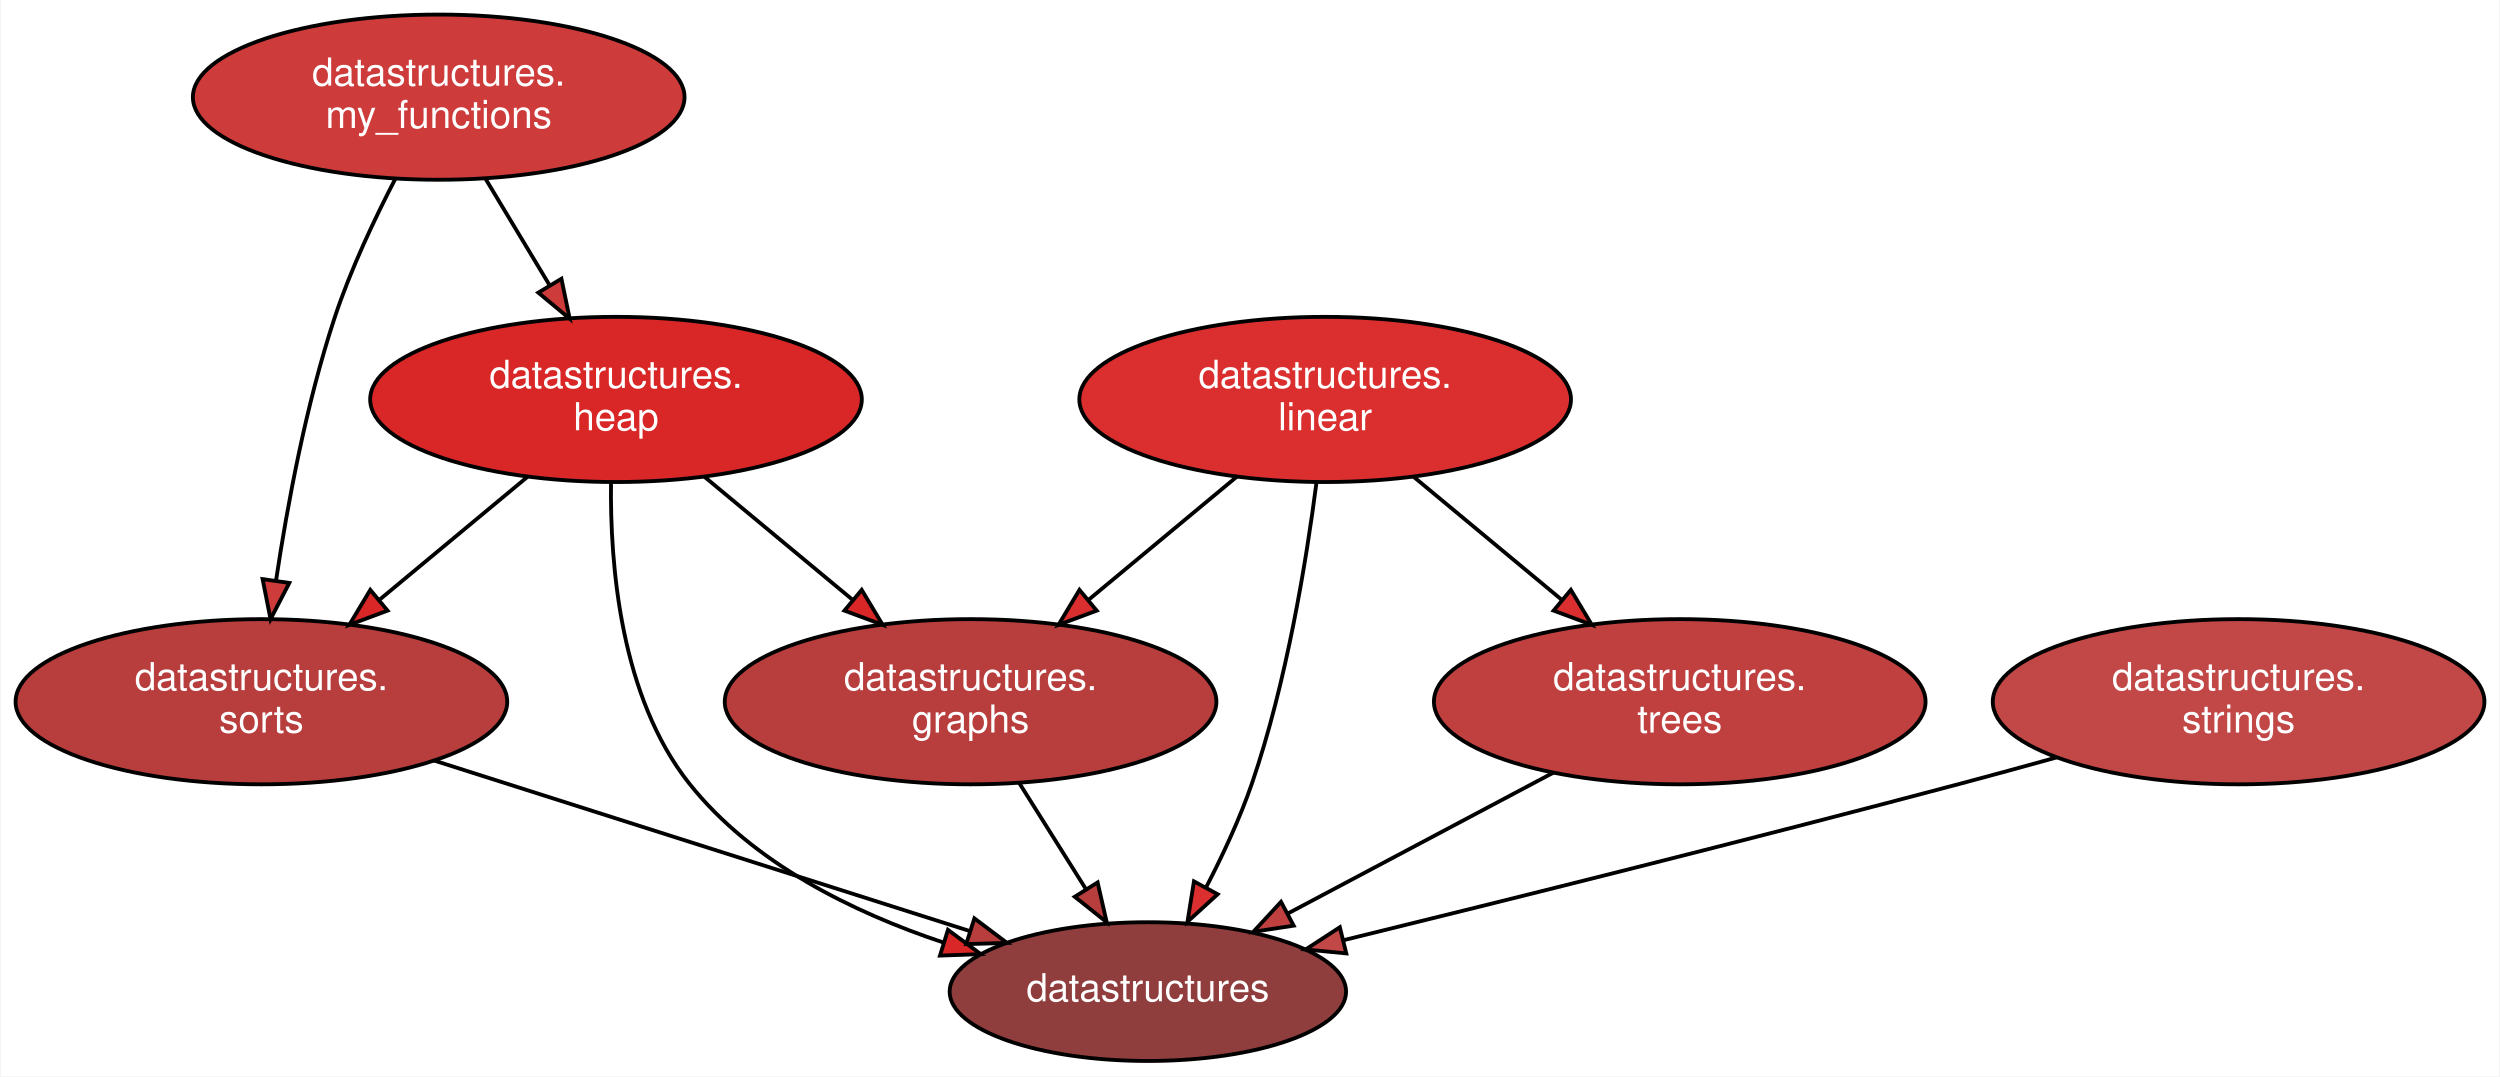
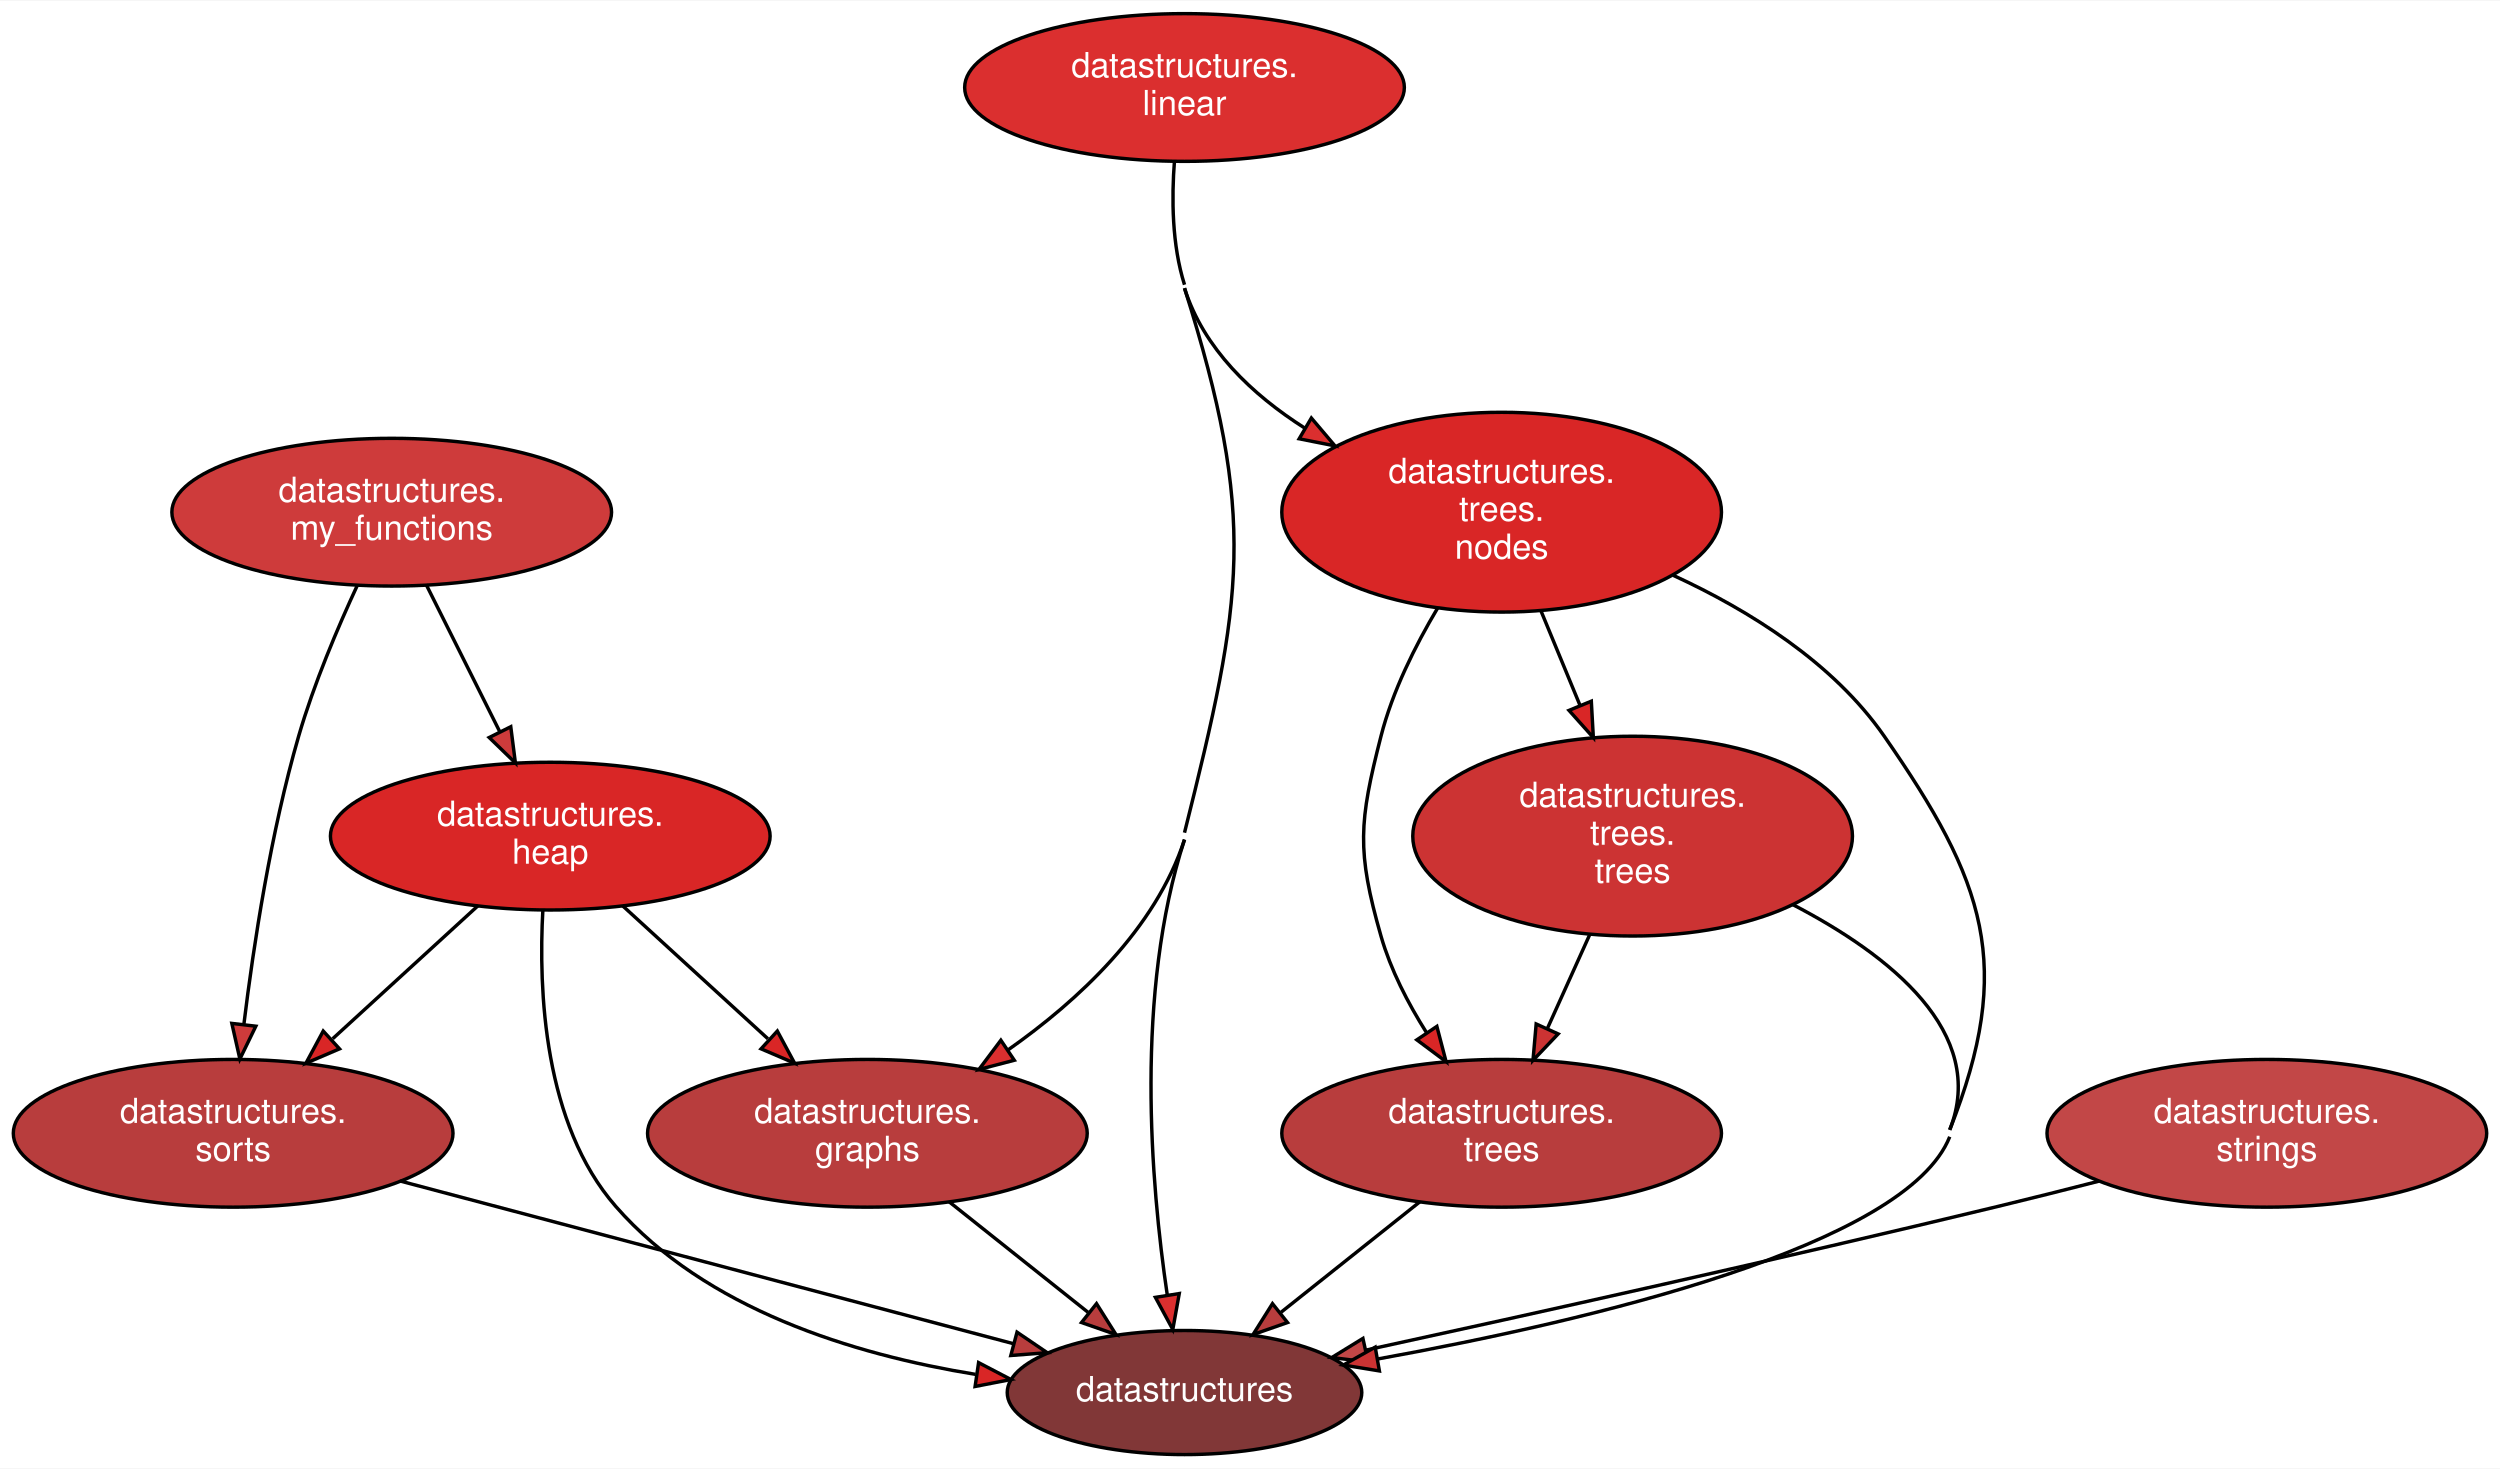
- <svg xmlns="http://www.w3.org/2000/svg" width="648pt" height="279pt" viewBox="0.00 0.00 648.28 279.28">
-   <g id="graph0" class="graph" transform="scale(1 1) rotate(0) translate(4 275.28)">
+ <svg xmlns="http://www.w3.org/2000/svg" width="725pt" height="426pt" viewBox="0.00 0.00 725.28 425.82">
+   <g id="graph0" class="graph" transform="scale(1 1) rotate(0) translate(4 421.82)">
    <style>.edge&gt;path:hover{stroke-width:8}</style>
-     <polygon fill="white" stroke="transparent" points="-4,4 -4,-275.28 644.28,-275.28 644.28,4 -4,4" />
+     <polygon fill="white" stroke="transparent" points="-4,4 -4,-421.82 721.28,-421.82 721.28,4 -4,4" />
    <g id="node1" class="node">
      <style>.edge&gt;path:hover{stroke-width:8}</style>
-       <ellipse fill="#8f3d3d" stroke="black" cx="293.64" cy="-18" rx="51.43" ry="18" />
-       <text text-anchor="middle" x="293.64" y="-15.5" font-family="Helvetica,sans-Serif" font-size="10.00" fill="#ffffff">datastructures</text>
+       <ellipse fill="#813737" stroke="black" cx="339.64" cy="-18" rx="51.43" ry="18" />
+       <text text-anchor="middle" x="339.64" y="-15.5" font-family="Helvetica,sans-Serif" font-size="10.00" fill="#ffffff">datastructures</text>
    </g>
    <g id="node2" class="node">
      <style>.edge&gt;path:hover{stroke-width:8}</style>
      <ellipse fill="#b83d3d" stroke="black" cx="247.64" cy="-93.21" rx="63.78" ry="21.43" />
      <text text-anchor="middle" x="247.64" y="-96.21" font-family="Helvetica,sans-Serif" font-size="10.00" fill="#ffffff">datastructures.</text>
      <text text-anchor="middle" x="247.64" y="-85.21" font-family="Helvetica,sans-Serif" font-size="10.00" fill="#ffffff">graphs</text>
    </g>
    <g id="edge1" class="edge">
      <style>.edge&gt;path:hover{stroke-width:8}</style>
-       <path fill="none" stroke="black" d="M260.21,-72.21C265.56,-63.7 271.86,-53.67 277.54,-44.63" />
-       <polygon fill="#b83d3d" stroke="black" points="280.6,-46.33 282.96,-36 274.67,-42.61 280.6,-46.33" />
+       <path fill="none" stroke="black" d="M271.33,-73.36C283.65,-63.56 298.78,-51.52 311.67,-41.26" />
+       <polygon fill="#b83d3d" stroke="black" points="314.11,-43.79 319.76,-34.82 309.76,-38.31 314.11,-43.79" />
    </g>
    <g id="node3" class="node">
      <style>.edge&gt;path:hover{stroke-width:8}</style>
-       <ellipse fill="#d92626" stroke="black" cx="155.64" cy="-171.64" rx="63.78" ry="21.43" />
-       <text text-anchor="middle" x="155.64" y="-174.64" font-family="Helvetica,sans-Serif" font-size="10.00" fill="#ffffff">datastructures.</text>
-       <text text-anchor="middle" x="155.64" y="-163.64" font-family="Helvetica,sans-Serif" font-size="10.00" fill="#ffffff">heap</text>
+       <ellipse fill="#d92626" stroke="black" cx="155.64" cy="-179.42" rx="63.78" ry="21.43" />
+       <text text-anchor="middle" x="155.64" y="-182.42" font-family="Helvetica,sans-Serif" font-size="10.00" fill="#ffffff">datastructures.</text>
+       <text text-anchor="middle" x="155.64" y="-171.42" font-family="Helvetica,sans-Serif" font-size="10.00" fill="#ffffff">heap</text>
    </g>
    <g id="edge2" class="edge">
      <style>.edge&gt;path:hover{stroke-width:8}</style>
-       <path fill="none" stroke="black" d="M154.35,-150.26C154.06,-128.58 156.86,-94.4 174.64,-72 191.02,-51.37 217.12,-38.54 240.71,-30.69" />
-       <polygon fill="#d92626" stroke="black" points="241.77,-34.02 250.29,-27.72 239.7,-27.34 241.77,-34.02" />
+       <path fill="none" stroke="black" d="M153.5,-158.17C152.17,-134.61 153.77,-95.88 174.64,-72 200.68,-42.21 243.51,-29.04 279.01,-23.27" />
+       <polygon fill="#d92626" stroke="black" points="279.9,-26.68 289.29,-21.78 278.89,-19.76 279.9,-26.68" />
    </g>
    <g id="edge3" class="edge">
      <style>.edge&gt;path:hover{stroke-width:8}</style>
-       <path fill="none" stroke="black" d="M178.38,-151.75C189.99,-142.1 204.29,-130.23 216.87,-119.78" />
-       <polygon fill="#d92626" stroke="black" points="219.39,-122.23 224.84,-113.15 214.91,-116.85 219.39,-122.23" />
+       <path fill="none" stroke="black" d="M176.52,-159.31C189.01,-147.87 205.08,-133.17 218.78,-120.63" />
+       <polygon fill="#d92626" stroke="black" points="221.51,-122.87 226.53,-113.54 216.79,-117.71 221.51,-122.87" />
    </g>
    <g id="node6" class="node">
      <style>.edge&gt;path:hover{stroke-width:8}</style>
      <ellipse fill="#b83d3d" stroke="black" cx="63.64" cy="-93.21" rx="63.78" ry="21.43" />
      <text text-anchor="middle" x="63.64" y="-96.21" font-family="Helvetica,sans-Serif" font-size="10.00" fill="#ffffff">datastructures.</text>
      <text text-anchor="middle" x="63.64" y="-85.21" font-family="Helvetica,sans-Serif" font-size="10.00" fill="#ffffff">sorts</text>
    </g>
    <g id="edge4" class="edge">
      <style>.edge&gt;path:hover{stroke-width:8}</style>
-       <path fill="none" stroke="black" d="M132.9,-151.75C121.29,-142.1 106.99,-130.23 94.41,-119.78" />
-       <polygon fill="#d92626" stroke="black" points="96.37,-116.85 86.44,-113.15 91.89,-122.23 96.37,-116.85" />
+       <path fill="none" stroke="black" d="M134.76,-159.31C122.27,-147.87 106.2,-133.17 92.5,-120.63" />
+       <polygon fill="#d92626" stroke="black" points="94.49,-117.71 84.75,-113.54 89.77,-122.87 94.49,-117.71" />
    </g>
    <g id="node4" class="node">
      <style>.edge&gt;path:hover{stroke-width:8}</style>
-       <ellipse fill="#db2f2f" stroke="black" cx="339.64" cy="-171.64" rx="63.78" ry="21.43" />
-       <text text-anchor="middle" x="339.64" y="-174.64" font-family="Helvetica,sans-Serif" font-size="10.00" fill="#ffffff">datastructures.</text>
-       <text text-anchor="middle" x="339.64" y="-163.64" font-family="Helvetica,sans-Serif" font-size="10.00" fill="#ffffff">linear</text>
+       <ellipse fill="#db2f2f" stroke="black" cx="339.64" cy="-396.61" rx="63.78" ry="21.43" />
+       <text text-anchor="middle" x="339.64" y="-399.61" font-family="Helvetica,sans-Serif" font-size="10.00" fill="#ffffff">datastructures.</text>
+       <text text-anchor="middle" x="339.64" y="-388.61" font-family="Helvetica,sans-Serif" font-size="10.00" fill="#ffffff">linear</text>
    </g>
    <g id="edge5" class="edge">
      <style>.edge&gt;path:hover{stroke-width:8}</style>
-       <path fill="none" stroke="black" d="M337.4,-150.18C334.79,-129.93 329.64,-98.23 320.64,-72 317.52,-62.92 313.1,-53.44 308.75,-45.05" />
-       <polygon fill="#db2f2f" stroke="black" points="311.75,-43.26 303.92,-36.12 305.6,-46.59 311.75,-43.26" />
+       <path fill="none" stroke="black" d="M339.64,-178.42C325.21,-133.95 329.82,-78.76 334.63,-46.36" />
+       <polygon fill="#db2f2f" stroke="black" points="338.12,-46.72 336.24,-36.29 331.2,-45.61 338.12,-46.72" />
    </g>
    <g id="edge6" class="edge">
      <style>.edge&gt;path:hover{stroke-width:8}</style>
-       <path fill="none" stroke="black" d="M316.9,-151.75C305.29,-142.1 290.99,-130.23 278.41,-119.78" />
-       <polygon fill="#db2f2f" stroke="black" points="280.37,-116.85 270.44,-113.15 275.89,-122.23 280.37,-116.85" />
+       <path fill="none" stroke="black" d="M336.73,-375.38C335.88,-364.48 335.99,-350.93 339.64,-339.39" />
+       <path fill="none" stroke="black" d="M339.64,-338.39C360.8,-271.45 356.68,-248.53 339.64,-180.42" />
+       <path fill="none" stroke="black" d="M339.64,-178.42C331.24,-152.53 308.91,-131.77 288.36,-117.34" />
+       <polygon fill="#db2f2f" stroke="black" points="290.26,-114.4 280,-111.73 286.36,-120.21 290.26,-114.4" />
+     </g>
+     <g id="node9" class="node">
+       <style>.edge&gt;path:hover{stroke-width:8}</style>
+       <ellipse fill="#d92626" stroke="black" cx="431.64" cy="-273.4" rx="63.78" ry="28.98" />
+       <text text-anchor="middle" x="431.64" y="-281.9" font-family="Helvetica,sans-Serif" font-size="10.00" fill="#ffffff">datastructures.</text>
+       <text text-anchor="middle" x="431.64" y="-270.9" font-family="Helvetica,sans-Serif" font-size="10.00" fill="#ffffff">trees.</text>
+       <text text-anchor="middle" x="431.64" y="-259.9" font-family="Helvetica,sans-Serif" font-size="10.00" fill="#ffffff">nodes</text>
+     </g>
+     <g id="edge7" class="edge">
+       <style>.edge&gt;path:hover{stroke-width:8}</style>
+       <path fill="none" stroke="black" d="M339.64,-338.39C345.18,-320.86 359.17,-307.55 374.61,-297.74" />
+       <polygon fill="#db2f2f" stroke="black" points="376.44,-300.72 383.29,-292.64 372.9,-294.69 376.44,-300.72" />
+     </g>
+     <g id="node5" class="node">
+       <style>.edge&gt;path:hover{stroke-width:8}</style>
+       <ellipse fill="#ce3b3b" stroke="black" cx="109.64" cy="-273.4" rx="63.78" ry="21.43" />
+       <text text-anchor="middle" x="109.64" y="-276.4" font-family="Helvetica,sans-Serif" font-size="10.00" fill="#ffffff">datastructures.</text>
+       <text text-anchor="middle" x="109.64" y="-265.4" font-family="Helvetica,sans-Serif" font-size="10.00" fill="#ffffff">my_functions</text>
+     </g>
+     <g id="edge8" class="edge">
+       <style>.edge&gt;path:hover{stroke-width:8}</style>
+       <path fill="none" stroke="black" d="M119.62,-252.44C125.85,-239.99 133.97,-223.75 140.93,-209.84" />
+       <polygon fill="#ce3b3b" stroke="black" points="144.18,-211.16 145.52,-200.66 137.92,-208.03 144.18,-211.16" />
+     </g>
+     <g id="edge9" class="edge">
+       <style>.edge&gt;path:hover{stroke-width:8}</style>
+       <path fill="none" stroke="black" d="M99.76,-252.38C94,-239.98 87.04,-223.58 82.64,-208.41 74.59,-180.62 69.58,-147.98 66.74,-124.72" />
+       <polygon fill="#ce3b3b" stroke="black" points="70.22,-124.28 65.59,-114.75 63.26,-125.09 70.22,-124.28" />
+     </g>
+     <g id="edge10" class="edge">
+       <style>.edge&gt;path:hover{stroke-width:8}</style>
+       <path fill="none" stroke="black" d="M112.03,-79.38C162.03,-66.11 239.69,-45.51 290.11,-32.14" />
+       <polygon fill="#b83d3d" stroke="black" points="291.05,-35.51 299.81,-29.56 289.25,-28.75 291.05,-35.51" />
+     </g>
+     <g id="node7" class="node">
+       <style>.edge&gt;path:hover{stroke-width:8}</style>
+       <ellipse fill="#c24747" stroke="black" cx="653.64" cy="-93.21" rx="63.78" ry="21.43" />
+       <text text-anchor="middle" x="653.64" y="-96.21" font-family="Helvetica,sans-Serif" font-size="10.00" fill="#ffffff">datastructures.</text>
+       <text text-anchor="middle" x="653.64" y="-85.21" font-family="Helvetica,sans-Serif" font-size="10.00" fill="#ffffff">strings</text>
+     </g>
+     <g id="edge11" class="edge">
+       <style>.edge&gt;path:hover{stroke-width:8}</style>
+       <path fill="none" stroke="black" d="M605.02,-79.35C595.3,-76.86 585.16,-74.3 575.64,-72 512.76,-56.8 440.11,-40.7 392.2,-30.29" />
+       <polygon fill="#c24747" stroke="black" points="392.89,-26.86 382.37,-28.16 391.4,-33.7 392.89,-26.86" />
    </g>
    <g id="node8" class="node">
      <style>.edge&gt;path:hover{stroke-width:8}</style>
-       <ellipse fill="#c04040" stroke="black" cx="431.64" cy="-93.21" rx="63.78" ry="21.43" />
+       <ellipse fill="#b83d3d" stroke="black" cx="431.64" cy="-93.21" rx="63.78" ry="21.43" />
      <text text-anchor="middle" x="431.64" y="-96.21" font-family="Helvetica,sans-Serif" font-size="10.00" fill="#ffffff">datastructures.</text>
      <text text-anchor="middle" x="431.64" y="-85.21" font-family="Helvetica,sans-Serif" font-size="10.00" fill="#ffffff">trees</text>
    </g>
-     <g id="edge7" class="edge">
-       <style>.edge&gt;path:hover{stroke-width:8}</style>
-       <path fill="none" stroke="black" d="M362.38,-151.75C373.99,-142.1 388.29,-130.23 400.87,-119.78" />
-       <polygon fill="#db2f2f" stroke="black" points="403.39,-122.23 408.84,-113.15 398.91,-116.85 403.39,-122.23" />
-     </g>
-     <g id="node5" class="node">
-       <style>.edge&gt;path:hover{stroke-width:8}</style>
-       <ellipse fill="#ce3b3b" stroke="black" cx="109.64" cy="-250.07" rx="63.78" ry="21.43" />
-       <text text-anchor="middle" x="109.64" y="-253.07" font-family="Helvetica,sans-Serif" font-size="10.00" fill="#ffffff">datastructures.</text>
-       <text text-anchor="middle" x="109.64" y="-242.07" font-family="Helvetica,sans-Serif" font-size="10.00" fill="#ffffff">my_functions</text>
-     </g>
-     <g id="edge8" class="edge">
-       <style>.edge&gt;path:hover{stroke-width:8}</style>
-       <path fill="none" stroke="black" d="M121.73,-228.99C126.8,-220.56 132.79,-210.6 138.32,-201.42" />
-       <polygon fill="#ce3b3b" stroke="black" points="141.48,-202.96 143.63,-192.59 135.48,-199.35 141.48,-202.96" />
-     </g>
-     <g id="edge9" class="edge">
-       <style>.edge&gt;path:hover{stroke-width:8}</style>
-       <path fill="none" stroke="black" d="M98.46,-229.03C93.01,-218.53 86.75,-205.29 82.64,-192.85 75.27,-170.53 70.39,-144.38 67.43,-124.61" />
-       <polygon fill="#ce3b3b" stroke="black" points="70.88,-124.03 66.01,-114.63 63.95,-125.02 70.88,-124.03" />
-     </g>
-     <g id="edge10" class="edge">
-       <style>.edge&gt;path:hover{stroke-width:8}</style>
-       <path fill="none" stroke="black" d="M108.26,-78.01C148.33,-65.26 206.91,-46.61 247.45,-33.7" />
-       <polygon fill="#b83d3d" stroke="black" points="248.63,-37 257.09,-30.63 246.5,-30.33 248.63,-37" />
-     </g>
-     <g id="node7" class="node">
-       <style>.edge&gt;path:hover{stroke-width:8}</style>
-       <ellipse fill="#c24747" stroke="black" cx="576.64" cy="-93.21" rx="63.78" ry="21.43" />
-       <text text-anchor="middle" x="576.64" y="-96.21" font-family="Helvetica,sans-Serif" font-size="10.00" fill="#ffffff">datastructures.</text>
-       <text text-anchor="middle" x="576.64" y="-85.21" font-family="Helvetica,sans-Serif" font-size="10.00" fill="#ffffff">strings</text>
-     </g>
-     <g id="edge11" class="edge">
-       <style>.edge&gt;path:hover{stroke-width:8}</style>
-       <path fill="none" stroke="black" d="M529.44,-78.76C521.18,-76.47 512.67,-74.14 504.64,-72 450.06,-57.49 387.27,-41.85 344.46,-31.35" />
-       <polygon fill="#c24747" stroke="black" points="345.12,-27.91 334.57,-28.93 343.45,-34.7 345.12,-27.91" />
-     </g>
    <g id="edge12" class="edge">
      <style>.edge&gt;path:hover{stroke-width:8}</style>
-       <path fill="none" stroke="black" d="M398.94,-74.86C378.25,-63.89 351.47,-49.68 330.1,-38.34" />
-       <polygon fill="#c04040" stroke="black" points="331.47,-35.11 321,-33.52 328.19,-41.29 331.47,-35.11" />
+       <path fill="none" stroke="black" d="M407.95,-73.36C395.63,-63.56 380.5,-51.52 367.61,-41.26" />
+       <polygon fill="#b83d3d" stroke="black" points="369.52,-38.31 359.52,-34.82 365.16,-43.79 369.52,-38.31" />
+     </g>
+     <g id="edge13" class="edge">
+       <style>.edge&gt;path:hover{stroke-width:8}</style>
+       <path fill="none" stroke="black" d="M481.44,-255.07C503.56,-244.87 527.87,-229.7 542.64,-208.41 571.96,-166.13 580.58,-142.05 561.64,-94.21" />
+     </g>
+     <g id="edge14" class="edge">
+       <style>.edge&gt;path:hover{stroke-width:8}</style>
+       <path fill="none" stroke="black" d="M413.1,-245.63C406.54,-234.62 399.96,-221.41 396.64,-208.41 390.26,-183.44 389.56,-175.2 396.64,-150.43 399.43,-140.66 404.46,-130.95 409.85,-122.41" />
+       <polygon fill="#d92626" stroke="black" points="412.85,-124.23 415.53,-113.98 407.04,-120.32 412.85,-124.23" />
+     </g>
+     <g id="node10" class="node">
+       <style>.edge&gt;path:hover{stroke-width:8}</style>
+       <ellipse fill="#cc3333" stroke="black" cx="469.64" cy="-179.42" rx="63.78" ry="28.98" />
+       <text text-anchor="middle" x="469.64" y="-187.92" font-family="Helvetica,sans-Serif" font-size="10.00" fill="#ffffff">datastructures.</text>
+       <text text-anchor="middle" x="469.64" y="-176.92" font-family="Helvetica,sans-Serif" font-size="10.00" fill="#ffffff">trees.</text>
+       <text text-anchor="middle" x="469.64" y="-165.92" font-family="Helvetica,sans-Serif" font-size="10.00" fill="#ffffff">trees</text>
+     </g>
+     <g id="edge15" class="edge">
+       <style>.edge&gt;path:hover{stroke-width:8}</style>
+       <path fill="none" stroke="black" d="M443.04,-244.8C446.61,-236.16 450.61,-226.48 454.4,-217.31" />
+       <polygon fill="#d92626" stroke="black" points="457.66,-218.57 458.25,-208 451.19,-215.9 457.66,-218.57" />
+     </g>
+     <g id="edge16" class="edge">
+       <style>.edge&gt;path:hover{stroke-width:8}</style>
+       <path fill="none" stroke="black" d="M516.06,-159.58C544.24,-144.94 572.8,-122.4 561.64,-94.21" />
+       <path fill="none" stroke="black" d="M561.64,-92.21C549.08,-60.49 457.25,-38.86 395.7,-27.74" />
+       <polygon fill="#cc3333" stroke="black" points="396.18,-24.27 385.72,-25.98 394.96,-31.17 396.18,-24.27" />
+     </g>
+     <g id="edge17" class="edge">
+       <style>.edge&gt;path:hover{stroke-width:8}</style>
+       <path fill="none" stroke="black" d="M457.2,-150.85C453.25,-142.11 448.88,-132.42 444.89,-123.57" />
+       <polygon fill="#cc3333" stroke="black" points="448.04,-122.04 440.74,-114.37 441.66,-124.92 448.04,-122.04" />
    </g>
  </g>
</svg>
